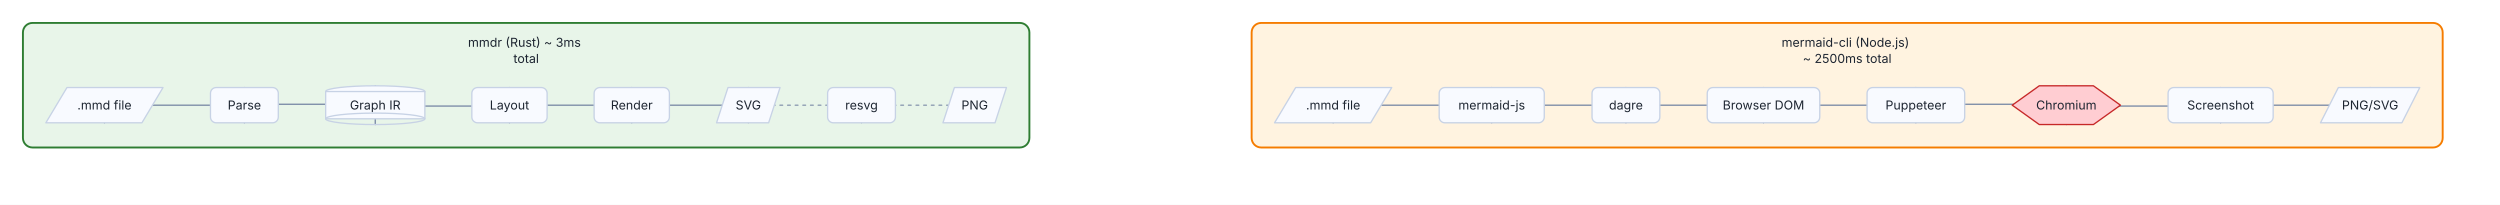
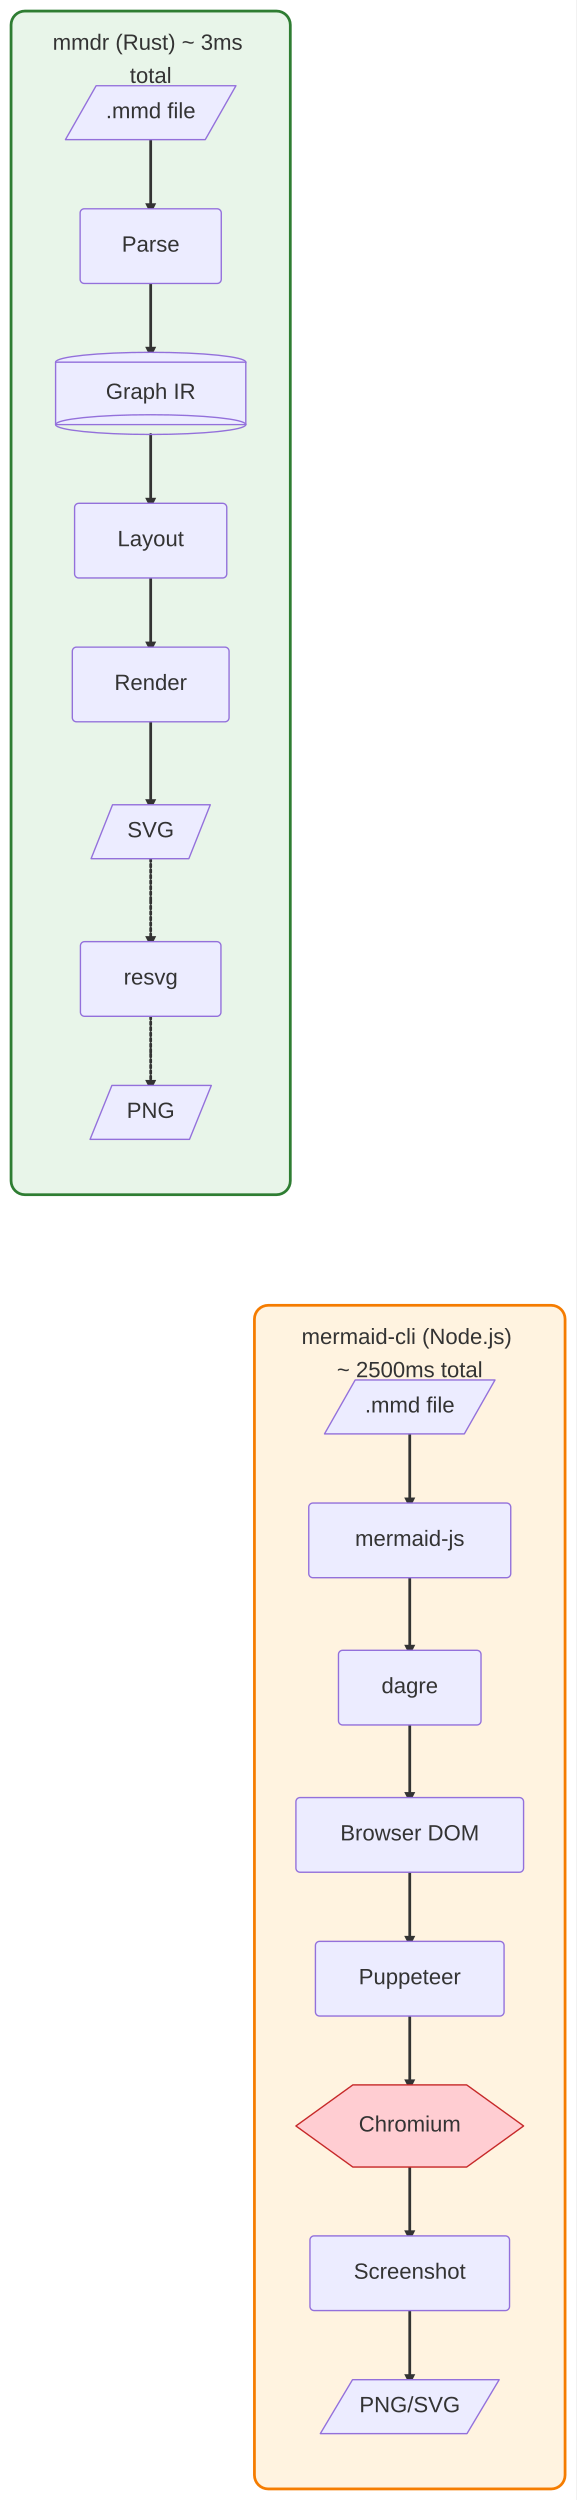
- <svg xmlns="http://www.w3.org/2000/svg" width="2616.98" height="214.39" viewBox="0 0 2616.98 214.39">
-   <rect width="100%" height="100%" fill="#FFFFFF" />
+ <svg xmlns="http://www.w3.org/2000/svg" width="416.658" height="1808" viewBox="0 0 416.658 1808">
+   <rect x="0" y="0" width="416.658" height="1808" fill="#FFFFFF" />
  <defs>
-     <marker id="arrow-0" viewBox="0 0 10 10" refX="10" refY="5" markerWidth="8" markerHeight="8" orient="auto-start-reverse">
-       <path d="M 0 0 L 10 5 L 0 10 z" fill="#7A8AA6" />
+     <marker id="arrow-0" viewBox="0 0 10 10" refX="5" refY="5" markerUnits="userSpaceOnUse" markerWidth="8" markerHeight="8" orient="auto">
+       <path d="M 0 0 L 10 5 L 0 10 z" fill="#333333" />
    </marker>
-     <marker id="arrow-start-0" viewBox="0 0 10 10" refX="0" refY="5" markerWidth="8" markerHeight="8" orient="auto">
-       <path d="M 10 0 L 0 5 L 10 10 z" fill="#7A8AA6" />
+     <marker id="arrow-start-0" viewBox="0 0 10 10" refX="4.5" refY="5" markerUnits="userSpaceOnUse" markerWidth="8" markerHeight="8" orient="auto">
+       <path d="M 0 5 L 10 10 L 10 0 z" fill="#333333" />
    </marker>
  </defs>
-   <rect x="1310.20" y="24.00" width="1246.78" height="130.39" rx="10" ry="10" fill="#fff3e0" stroke="#f57c00" stroke-width="2" />
-   <text x="1933.59" y="49.00" text-anchor="middle" font-family="Inter, Segoe UI, system-ui, -apple-system, sans-serif" font-size="13" fill="#1C2430">
-     <tspan x="1933.59" dy="0.00">mermaid-cli (Node.js)</tspan>
-     <tspan x="1933.59" dy="16.90">~ 2500ms total</tspan>
+   <rect x="184.00" y="944.00" width="224.66" height="856.00" rx="10" ry="10" fill="#fff3e0" stroke="#f57c00" stroke-width="2" />
+   <text x="296.33" y="972.00" text-anchor="middle" font-family="'trebuchet ms', verdana, arial, sans-serif" font-size="16" fill="#333333">
+     <tspan x="296.33" dy="0.00">mermaid-cli (Node.js)</tspan>
+     <tspan x="296.33" dy="24.00">~ 2500ms total</tspan>
  </text>
-   <rect x="24.00" y="24.00" width="1053.56" height="130.39" rx="10" ry="10" fill="#e8f5e9" stroke="#2e7d32" stroke-width="2" />
-   <text x="550.78" y="49.00" text-anchor="middle" font-family="Inter, Segoe UI, system-ui, -apple-system, sans-serif" font-size="13" fill="#1C2430">
-     <tspan x="550.78" dy="0.00">mmdr (Rust) ~ 3ms</tspan>
-     <tspan x="550.78" dy="16.90">total</tspan>
+   <rect x="8.00" y="8.00" width="201.95" height="856.00" rx="10" ry="10" fill="#e8f5e9" stroke="#2e7d32" stroke-width="2" />
+   <text x="108.98" y="36.00" text-anchor="middle" font-family="'trebuchet ms', verdana, arial, sans-serif" font-size="16" fill="#333333">
+     <tspan x="108.98" dy="0.00">mmdr (Rust) ~ 3ms</tspan>
+     <tspan x="108.98" dy="24.00">total</tspan>
  </text>
-   <path d="M 109.32 128.55 L 109.32 119.32 Q 109.32 110.10 118.55 110.10 L 246.60 110.10 Q 255.82 110.10 255.82 100.87 L 255.82 91.65" fill="none" stroke="#7A8AA6" stroke-width="1.4" marker-end="url(#arrow-0)" stroke-linecap="round" stroke-linejoin="round" />
-   <path d="M 255.82 128.55 L 255.82 118.86 Q 255.82 109.17 265.51 109.17 L 383.13 109.17 Q 392.82 109.17 392.82 99.49 L 392.82 89.80" fill="none" stroke="#7A8AA6" stroke-width="1.4" marker-end="url(#arrow-0)" stroke-linecap="round" stroke-linejoin="round" />
-   <path d="M 392.82 130.39 L 392.82 120.70 Q 392.82 111.02 402.51 111.02 L 523.63 111.02 Q 533.32 111.02 533.32 101.33 L 533.32 91.65" fill="none" stroke="#7A8AA6" stroke-width="1.4" marker-end="url(#arrow-0)" stroke-linecap="round" stroke-linejoin="round" />
-   <path d="M 533.32 128.55 L 533.32 119.32 Q 533.32 110.10 542.55 110.10 L 652.10 110.10 Q 661.32 110.10 661.32 100.87 L 661.32 91.65" fill="none" stroke="#7A8AA6" stroke-width="1.4" marker-end="url(#arrow-0)" stroke-linecap="round" stroke-linejoin="round" />
-   <path d="M 661.32 128.55 L 661.32 119.32 Q 661.32 110.10 670.55 110.10 L 774.10 110.10 Q 783.32 110.10 783.32 100.87 L 783.32 91.65" fill="none" stroke="#7A8AA6" stroke-width="1.4" marker-end="url(#arrow-0)" stroke-linecap="round" stroke-linejoin="round" />
-   <path d="M 783.32 128.55 L 783.32 119.32 Q 783.32 110.10 792.55 110.10 L 892.60 110.10 Q 901.82 110.10 901.82 100.87 L 901.82 91.65" fill="none" stroke="#7A8AA6" stroke-width="1.2" marker-end="url(#arrow-0)" stroke-dasharray="3 5" stroke-linecap="round" stroke-linejoin="round" />
-   <path d="M 901.82 128.55 L 901.82 119.32 Q 901.82 110.10 911.05 110.10 L 1011.10 110.10 Q 1020.32 110.10 1020.32 100.87 L 1020.32 91.65" fill="none" stroke="#7A8AA6" stroke-width="1.2" marker-end="url(#arrow-0)" stroke-dasharray="3 5" stroke-linecap="round" stroke-linejoin="round" />
-   <path d="M 1395.52 128.55 L 1395.52 119.32 Q 1395.52 110.10 1404.74 110.10 L 1552.30 110.10 Q 1561.52 110.10 1561.52 100.87 L 1561.52 91.65" fill="none" stroke="#7A8AA6" stroke-width="1.4" marker-end="url(#arrow-0)" stroke-linecap="round" stroke-linejoin="round" />
-   <path d="M 1561.52 128.55 L 1561.52 119.32 Q 1561.52 110.10 1570.74 110.10 L 1692.80 110.10 Q 1702.02 110.10 1702.02 100.87 L 1702.02 91.65" fill="none" stroke="#7A8AA6" stroke-width="1.4" marker-end="url(#arrow-0)" stroke-linecap="round" stroke-linejoin="round" />
-   <path d="M 1702.02 128.55 L 1702.02 119.32 Q 1702.02 110.10 1711.24 110.10 L 1836.80 110.10 Q 1846.02 110.10 1846.02 100.87 L 1846.02 91.65" fill="none" stroke="#7A8AA6" stroke-width="1.4" marker-end="url(#arrow-0)" stroke-linecap="round" stroke-linejoin="round" />
-   <path d="M 1846.02 128.55 L 1846.02 119.32 Q 1846.02 110.10 1855.25 110.10 L 1996.30 110.10 Q 2005.52 110.10 2005.52 100.87 L 2005.52 91.65" fill="none" stroke="#7A8AA6" stroke-width="1.4" marker-end="url(#arrow-0)" stroke-linecap="round" stroke-linejoin="round" />
-   <path d="M 2005.52 128.55 L 2005.52 118.86 Q 2005.52 109.17 2015.21 109.17 L 2153.33 109.17 Q 2163.02 109.17 2163.02 99.49 L 2163.02 89.80" fill="none" stroke="#7A8AA6" stroke-width="1.4" marker-end="url(#arrow-0)" stroke-linecap="round" stroke-linejoin="round" />
-   <path d="M 2163.02 130.39 L 2163.02 120.70 Q 2163.02 111.02 2172.71 111.02 L 2314.83 111.02 Q 2324.52 111.02 2324.52 101.33 L 2324.52 91.65" fill="none" stroke="#7A8AA6" stroke-width="1.4" marker-end="url(#arrow-0)" stroke-linecap="round" stroke-linejoin="round" />
-   <path d="M 2324.52 128.55 L 2324.52 119.32 Q 2324.52 110.10 2333.75 110.10 L 2471.79 110.10 Q 2481.02 110.10 2481.02 100.87 L 2481.02 91.65" fill="none" stroke="#7A8AA6" stroke-width="1.4" marker-end="url(#arrow-0)" stroke-linecap="round" stroke-linejoin="round" />
-   <polygon points="2134.70,89.80 2191.34,89.80 2219.66,110.10 2191.34,130.39 2134.70,130.39 2106.38,110.10" fill="#ffcdd2" stroke="#c62828" stroke-width="1.4" stroke-linejoin="round" stroke-linecap="round" />
-   <text x="2163.02" y="114.65" text-anchor="middle" font-family="Inter, Segoe UI, system-ui, -apple-system, sans-serif" font-size="13" fill="#1C2430">
-     <tspan x="2163.02" dy="0.00">Chromium</tspan>
+   <path d="M 108.976,101.000C108.976,109.333,108.976,121.833,108.976,126.000C108.976,130.167,108.976,121.833,108.976,126.000C108.976,130.167,108.976,142.667,108.976,151.000" fill="none" stroke="#333333" stroke-width="2" marker-end="url(#arrow-0)" stroke-linecap="round" stroke-linejoin="round" />
+   <path d="M 108.976,205.000C108.976,213.300,108.976,225.750,108.976,229.900C108.976,234.050,108.976,225.750,108.976,229.900C108.976,234.050,108.976,246.500,108.976,254.800" fill="none" stroke="#333333" stroke-width="2" marker-end="url(#arrow-0)" stroke-linecap="round" stroke-linejoin="round" />
+   <path d="M 108.976,314.200C108.976,322.500,108.976,334.950,108.976,339.100C108.976,343.250,108.976,334.950,108.976,339.100C108.976,343.250,108.976,355.700,108.976,364.000" fill="none" stroke="#333333" stroke-width="2" marker-end="url(#arrow-0)" stroke-linecap="round" stroke-linejoin="round" />
+   <path d="M 108.976,418.000C108.976,426.333,108.976,438.833,108.976,443.000C108.976,447.167,108.976,438.833,108.976,443.000C108.976,447.167,108.976,459.667,108.976,468.000" fill="none" stroke="#333333" stroke-width="2" marker-end="url(#arrow-0)" stroke-linecap="round" stroke-linejoin="round" />
+   <path d="M 108.976,522.000C108.976,532.000,108.976,547.000,108.976,552.000C108.976,557.000,108.976,547.000,108.976,552.000C108.976,557.000,108.976,572.000,108.976,582.000" fill="none" stroke="#333333" stroke-width="2" marker-end="url(#arrow-0)" stroke-linecap="round" stroke-linejoin="round" />
+   <path d="M 108.976,621.000C108.976,631.000,108.976,646.000,108.976,651.000C108.976,656.000,108.976,646.000,108.976,651.000C108.976,656.000,108.976,671.000,108.976,681.000" fill="none" stroke="#333333" stroke-width="2" marker-end="url(#arrow-0)" stroke-dasharray="2" stroke-linecap="round" stroke-linejoin="round" />
+   <path d="M 108.976,735.000C108.976,743.333,108.976,755.833,108.976,760.000C108.976,764.167,108.976,755.833,108.976,760.000C108.976,764.167,108.976,776.667,108.976,785.000" fill="none" stroke="#333333" stroke-width="2" marker-end="url(#arrow-0)" stroke-dasharray="2" stroke-linecap="round" stroke-linejoin="round" />
+   <path d="M 296.328,1037.000C296.328,1045.333,296.328,1057.833,296.328,1062.000C296.328,1066.167,296.328,1057.833,296.328,1062.000C296.328,1066.167,296.328,1078.667,296.328,1087.000" fill="none" stroke="#333333" stroke-width="2" marker-end="url(#arrow-0)" stroke-linecap="round" stroke-linejoin="round" />
+   <path d="M 296.328,1141.000C296.328,1149.750,296.328,1162.875,296.328,1167.250C296.328,1171.625,296.328,1162.875,296.328,1167.250C296.328,1171.625,296.328,1184.750,296.328,1193.500" fill="none" stroke="#333333" stroke-width="2" marker-end="url(#arrow-0)" stroke-linecap="round" stroke-linejoin="round" />
+   <path d="M 296.328,1247.500C296.328,1256.250,296.328,1269.375,296.328,1273.750C296.328,1278.125,296.328,1269.375,296.328,1273.750C296.328,1278.125,296.328,1291.250,296.328,1300.000" fill="none" stroke="#333333" stroke-width="2" marker-end="url(#arrow-0)" stroke-linecap="round" stroke-linejoin="round" />
+   <path d="M 296.328,1354.000C296.328,1362.333,296.328,1374.833,296.328,1379.000C296.328,1383.167,296.328,1374.833,296.328,1379.000C296.328,1383.167,296.328,1395.667,296.328,1404.000" fill="none" stroke="#333333" stroke-width="2" marker-end="url(#arrow-0)" stroke-linecap="round" stroke-linejoin="round" />
+   <path d="M 296.328,1458.000C296.328,1466.300,296.328,1478.750,296.328,1482.900C296.328,1487.050,296.328,1478.750,296.328,1482.900C296.328,1487.050,296.328,1499.500,296.328,1507.800" fill="none" stroke="#333333" stroke-width="2" marker-end="url(#arrow-0)" stroke-linecap="round" stroke-linejoin="round" />
+   <path d="M 296.328,1567.200C296.328,1575.500,296.328,1587.950,296.328,1592.100C296.328,1596.250,296.328,1587.950,296.328,1592.100C296.328,1596.250,296.328,1608.700,296.328,1617.000" fill="none" stroke="#333333" stroke-width="2" marker-end="url(#arrow-0)" stroke-linecap="round" stroke-linejoin="round" />
+   <path d="M 296.328,1671.000C296.328,1679.333,296.328,1691.833,296.328,1696.000C296.328,1700.167,296.328,1691.833,296.328,1696.000C296.328,1700.167,296.328,1712.667,296.328,1721.000" fill="none" stroke="#333333" stroke-width="2" marker-end="url(#arrow-0)" stroke-linecap="round" stroke-linejoin="round" />
+   <polygon points="255.16,1507.80 337.49,1507.80 378.66,1537.50 337.49,1567.20 255.16,1567.20 214.00,1537.50" fill="#ffcdd2" stroke="#c62828" stroke-width="1" stroke-linejoin="round" stroke-linecap="round" />
+   <text x="296.33" y="1541.50" text-anchor="middle" font-family="'trebuchet ms', verdana, arial, sans-serif" font-size="16" fill="#333333">
+     <tspan x="296.33" dy="0.00">Chromium</tspan>
  </text>
-   <rect x="1666.52" y="91.65" width="71.00" height="36.90" rx="6" ry="6" fill="#F8FAFF" stroke="#C7D2E5" stroke-width="1.4" stroke-linejoin="round" stroke-linecap="round" />
-   <text x="1702.02" y="114.65" text-anchor="middle" font-family="Inter, Segoe UI, system-ui, -apple-system, sans-serif" font-size="13" fill="#1C2430">
-     <tspan x="1702.02" dy="0.00">dagre</tspan>
+   <rect x="244.78" y="1193.50" width="103.09" height="54.00" rx="3" ry="3" fill="#ECECFF" stroke="#9370DB" stroke-width="1" stroke-linejoin="round" stroke-linecap="round" />
+   <text x="296.33" y="1224.50" text-anchor="middle" font-family="'trebuchet ms', verdana, arial, sans-serif" font-size="16" fill="#333333">
+     <tspan x="296.33" dy="0.00">dagre</tspan>
  </text>
-   <rect x="1787.12" y="91.65" width="117.80" height="36.90" rx="6" ry="6" fill="#F8FAFF" stroke="#C7D2E5" stroke-width="1.4" stroke-linejoin="round" stroke-linecap="round" />
-   <text x="1846.02" y="114.65" text-anchor="middle" font-family="Inter, Segoe UI, system-ui, -apple-system, sans-serif" font-size="13" fill="#1C2430">
-     <tspan x="1846.02" dy="0.00">Browser DOM</tspan>
+   <rect x="214.01" y="1300.00" width="164.64" height="54.00" rx="3" ry="3" fill="#ECECFF" stroke="#9370DB" stroke-width="1" stroke-linejoin="round" stroke-linecap="round" />
+   <text x="296.33" y="1331.00" text-anchor="middle" font-family="'trebuchet ms', verdana, arial, sans-serif" font-size="16" fill="#333333">
+     <tspan x="296.33" dy="0.00">Browser DOM</tspan>
  </text>
-   <polygon points="70.08,91.65 170.64,91.65 148.56,128.55 48.00,128.55" fill="#F8FAFF" stroke="#C7D2E5" stroke-width="1.4" stroke-linejoin="round" stroke-linecap="round" />
-   <text x="109.32" y="114.65" text-anchor="middle" font-family="Inter, Segoe UI, system-ui, -apple-system, sans-serif" font-size="13" fill="#1C2430">
-     <tspan x="109.32" dy="0.00">.mmd file</tspan>
+   <polygon points="69.52,62.00 170.63,62.00 148.43,101.00 47.32,101.00" fill="#ECECFF" stroke="#9370DB" stroke-width="1" stroke-linejoin="round" stroke-linecap="round" />
+   <text x="108.98" y="85.50" text-anchor="middle" font-family="'trebuchet ms', verdana, arial, sans-serif" font-size="16" fill="#333333">
+     <tspan x="108.98" dy="0.00">.mmd file</tspan>
  </text>
-   <polygon points="1356.28,91.65 1456.84,91.65 1434.76,128.55 1334.20,128.55" fill="#F8FAFF" stroke="#C7D2E5" stroke-width="1.4" stroke-linejoin="round" stroke-linecap="round" />
-   <text x="1395.52" y="114.65" text-anchor="middle" font-family="Inter, Segoe UI, system-ui, -apple-system, sans-serif" font-size="13" fill="#1C2430">
-     <tspan x="1395.52" dy="0.00">.mmd file</tspan>
+   <polygon points="256.87,998.00 357.98,998.00 335.79,1037.00 234.68,1037.00" fill="#ECECFF" stroke="#9370DB" stroke-width="1" stroke-linejoin="round" stroke-linecap="round" />
+   <text x="296.33" y="1021.50" text-anchor="middle" font-family="'trebuchet ms', verdana, arial, sans-serif" font-size="16" fill="#333333">
+     <tspan x="296.33" dy="0.00">.mmd file</tspan>
  </text>
-   <ellipse cx="392.82" cy="95.80" rx="51.92" ry="6.00" fill="#F8FAFF" stroke="#C7D2E5" stroke-width="1.4" stroke-linejoin="round" stroke-linecap="round" />
-   <rect x="340.90" y="95.80" width="103.84" height="28.59" fill="#F8FAFF" stroke="#C7D2E5" stroke-width="1.4" stroke-linejoin="round" stroke-linecap="round" />
-   <ellipse cx="392.82" cy="124.39" rx="51.92" ry="6.00" fill="none" stroke="#C7D2E5" stroke-width="1.4" stroke-linejoin="round" stroke-linecap="round" />
-   <text x="392.82" y="114.65" text-anchor="middle" font-family="Inter, Segoe UI, system-ui, -apple-system, sans-serif" font-size="13" fill="#1C2430">
-     <tspan x="392.82" dy="0.00">Graph IR</tspan>
+   <ellipse cx="108.98" cy="261.93" rx="68.78" ry="7.13" fill="#ECECFF" stroke="#9370DB" stroke-width="1" stroke-linejoin="round" stroke-linecap="round" />
+   <rect x="40.20" y="261.93" width="137.56" height="45.14" fill="#ECECFF" stroke="#9370DB" stroke-width="1" stroke-linejoin="round" stroke-linecap="round" />
+   <ellipse cx="108.98" cy="307.07" rx="68.78" ry="7.13" fill="none" stroke="#9370DB" stroke-width="1" stroke-linejoin="round" stroke-linecap="round" />
+   <text x="108.98" y="288.50" text-anchor="middle" font-family="'trebuchet ms', verdana, arial, sans-serif" font-size="16" fill="#333333">
+     <tspan x="108.98" dy="0.00">Graph IR</tspan>
  </text>
-   <rect x="493.92" y="91.65" width="78.80" height="36.90" rx="6" ry="6" fill="#F8FAFF" stroke="#C7D2E5" stroke-width="1.4" stroke-linejoin="round" stroke-linecap="round" />
-   <text x="533.32" y="114.65" text-anchor="middle" font-family="Inter, Segoe UI, system-ui, -apple-system, sans-serif" font-size="13" fill="#1C2430">
-     <tspan x="533.32" dy="0.00">Layout</tspan>
+   <rect x="53.94" y="364.00" width="110.06" height="54.00" rx="3" ry="3" fill="#ECECFF" stroke="#9370DB" stroke-width="1" stroke-linejoin="round" stroke-linecap="round" />
+   <text x="108.98" y="395.00" text-anchor="middle" font-family="'trebuchet ms', verdana, arial, sans-serif" font-size="16" fill="#333333">
+     <tspan x="108.98" dy="0.00">Layout</tspan>
  </text>
-   <rect x="1506.52" y="91.65" width="110.00" height="36.90" rx="6" ry="6" fill="#F8FAFF" stroke="#C7D2E5" stroke-width="1.4" stroke-linejoin="round" stroke-linecap="round" />
-   <text x="1561.52" y="114.65" text-anchor="middle" font-family="Inter, Segoe UI, system-ui, -apple-system, sans-serif" font-size="13" fill="#1C2430">
-     <tspan x="1561.52" dy="0.00">mermaid-js</tspan>
+   <rect x="223.29" y="1087.00" width="146.08" height="54.00" rx="3" ry="3" fill="#ECECFF" stroke="#9370DB" stroke-width="1" stroke-linejoin="round" stroke-linecap="round" />
+   <text x="296.33" y="1118.00" text-anchor="middle" font-family="'trebuchet ms', verdana, arial, sans-serif" font-size="16" fill="#333333">
+     <tspan x="296.33" dy="0.00">mermaid-js</tspan>
  </text>
-   <polygon points="762.05,91.65 816.56,91.65 804.59,128.55 750.08,128.55" fill="#F8FAFF" stroke="#C7D2E5" stroke-width="1.4" stroke-linejoin="round" stroke-linecap="round" />
-   <text x="783.32" y="114.65" text-anchor="middle" font-family="Inter, Segoe UI, system-ui, -apple-system, sans-serif" font-size="13" fill="#1C2430">
-     <tspan x="783.32" dy="0.00">SVG</tspan>
+   <polygon points="81.39,582.00 152.08,582.00 136.57,621.00 65.87,621.00" fill="#ECECFF" stroke="#9370DB" stroke-width="1" stroke-linejoin="round" stroke-linecap="round" />
+   <text x="108.98" y="605.50" text-anchor="middle" font-family="'trebuchet ms', verdana, arial, sans-serif" font-size="16" fill="#333333">
+     <tspan x="108.98" dy="0.00">SVG</tspan>
  </text>
-   <polygon points="999.05,91.65 1053.56,91.65 1041.59,128.55 987.08,128.55" fill="#F8FAFF" stroke="#C7D2E5" stroke-width="1.4" stroke-linejoin="round" stroke-linecap="round" />
-   <text x="1020.32" y="114.65" text-anchor="middle" font-family="Inter, Segoe UI, system-ui, -apple-system, sans-serif" font-size="13" fill="#1C2430">
-     <tspan x="1020.32" dy="0.00">PNG</tspan>
+   <polygon points="80.92,785.00 152.82,785.00 137.04,824.00 65.13,824.00" fill="#ECECFF" stroke="#9370DB" stroke-width="1" stroke-linejoin="round" stroke-linecap="round" />
+   <text x="108.98" y="808.50" text-anchor="middle" font-family="'trebuchet ms', verdana, arial, sans-serif" font-size="16" fill="#333333">
+     <tspan x="108.98" dy="0.00">PNG</tspan>
  </text>
-   <polygon points="2447.77,91.65 2532.98,91.65 2514.27,128.55 2429.06,128.55" fill="#F8FAFF" stroke="#C7D2E5" stroke-width="1.4" stroke-linejoin="round" stroke-linecap="round" />
-   <text x="2481.02" y="114.65" text-anchor="middle" font-family="Inter, Segoe UI, system-ui, -apple-system, sans-serif" font-size="13" fill="#1C2430">
-     <tspan x="2481.02" dy="0.00">PNG/SVG</tspan>
+   <polygon points="254.94,1721.00 361.00,1721.00 337.72,1760.00 231.65,1760.00" fill="#ECECFF" stroke="#9370DB" stroke-width="1" stroke-linejoin="round" stroke-linecap="round" />
+   <text x="296.33" y="1744.50" text-anchor="middle" font-family="'trebuchet ms', verdana, arial, sans-serif" font-size="16" fill="#333333">
+     <tspan x="296.33" dy="0.00">PNG/SVG</tspan>
  </text>
-   <rect x="220.32" y="91.65" width="71.00" height="36.90" rx="6" ry="6" fill="#F8FAFF" stroke="#C7D2E5" stroke-width="1.4" stroke-linejoin="round" stroke-linecap="round" />
-   <text x="255.82" y="114.65" text-anchor="middle" font-family="Inter, Segoe UI, system-ui, -apple-system, sans-serif" font-size="13" fill="#1C2430">
-     <tspan x="255.82" dy="0.00">Parse</tspan>
+   <rect x="57.94" y="151.00" width="102.08" height="54.00" rx="3" ry="3" fill="#ECECFF" stroke="#9370DB" stroke-width="1" stroke-linejoin="round" stroke-linecap="round" />
+   <text x="108.98" y="182.00" text-anchor="middle" font-family="'trebuchet ms', verdana, arial, sans-serif" font-size="16" fill="#333333">
+     <tspan x="108.98" dy="0.00">Parse</tspan>
  </text>
-   <rect x="1954.42" y="91.65" width="102.20" height="36.90" rx="6" ry="6" fill="#F8FAFF" stroke="#C7D2E5" stroke-width="1.4" stroke-linejoin="round" stroke-linecap="round" />
-   <text x="2005.52" y="114.65" text-anchor="middle" font-family="Inter, Segoe UI, system-ui, -apple-system, sans-serif" font-size="13" fill="#1C2430">
-     <tspan x="2005.52" dy="0.00">Puppeteer</tspan>
+   <rect x="228.11" y="1404.00" width="136.43" height="54.00" rx="3" ry="3" fill="#ECECFF" stroke="#9370DB" stroke-width="1" stroke-linejoin="round" stroke-linecap="round" />
+   <text x="296.33" y="1435.00" text-anchor="middle" font-family="'trebuchet ms', verdana, arial, sans-serif" font-size="16" fill="#333333">
+     <tspan x="296.33" dy="0.00">Puppeteer</tspan>
  </text>
-   <rect x="621.92" y="91.65" width="78.80" height="36.90" rx="6" ry="6" fill="#F8FAFF" stroke="#C7D2E5" stroke-width="1.4" stroke-linejoin="round" stroke-linecap="round" />
-   <text x="661.32" y="114.65" text-anchor="middle" font-family="Inter, Segoe UI, system-ui, -apple-system, sans-serif" font-size="13" fill="#1C2430">
-     <tspan x="661.32" dy="0.00">Render</tspan>
+   <rect x="52.30" y="468.00" width="113.36" height="54.00" rx="3" ry="3" fill="#ECECFF" stroke="#9370DB" stroke-width="1" stroke-linejoin="round" stroke-linecap="round" />
+   <text x="108.98" y="499.00" text-anchor="middle" font-family="'trebuchet ms', verdana, arial, sans-serif" font-size="16" fill="#333333">
+     <tspan x="108.98" dy="0.00">Render</tspan>
  </text>
-   <rect x="866.32" y="91.65" width="71.00" height="36.90" rx="6" ry="6" fill="#F8FAFF" stroke="#C7D2E5" stroke-width="1.4" stroke-linejoin="round" stroke-linecap="round" />
-   <text x="901.82" y="114.65" text-anchor="middle" font-family="Inter, Segoe UI, system-ui, -apple-system, sans-serif" font-size="13" fill="#1C2430">
-     <tspan x="901.82" dy="0.00">resvg</tspan>
+   <rect x="58.16" y="681.00" width="101.63" height="54.00" rx="3" ry="3" fill="#ECECFF" stroke="#9370DB" stroke-width="1" stroke-linejoin="round" stroke-linecap="round" />
+   <text x="108.98" y="712.00" text-anchor="middle" font-family="'trebuchet ms', verdana, arial, sans-serif" font-size="16" fill="#333333">
+     <tspan x="108.98" dy="0.00">resvg</tspan>
  </text>
-   <rect x="2269.52" y="91.65" width="110.00" height="36.90" rx="6" ry="6" fill="#F8FAFF" stroke="#C7D2E5" stroke-width="1.4" stroke-linejoin="round" stroke-linecap="round" />
-   <text x="2324.52" y="114.65" text-anchor="middle" font-family="Inter, Segoe UI, system-ui, -apple-system, sans-serif" font-size="13" fill="#1C2430">
-     <tspan x="2324.52" dy="0.00">Screenshot</tspan>
+   <rect x="224.16" y="1617.00" width="144.34" height="54.00" rx="3" ry="3" fill="#ECECFF" stroke="#9370DB" stroke-width="1" stroke-linejoin="round" stroke-linecap="round" />
+   <text x="296.33" y="1648.00" text-anchor="middle" font-family="'trebuchet ms', verdana, arial, sans-serif" font-size="16" fill="#333333">
+     <tspan x="296.33" dy="0.00">Screenshot</tspan>
  </text>
</svg>
